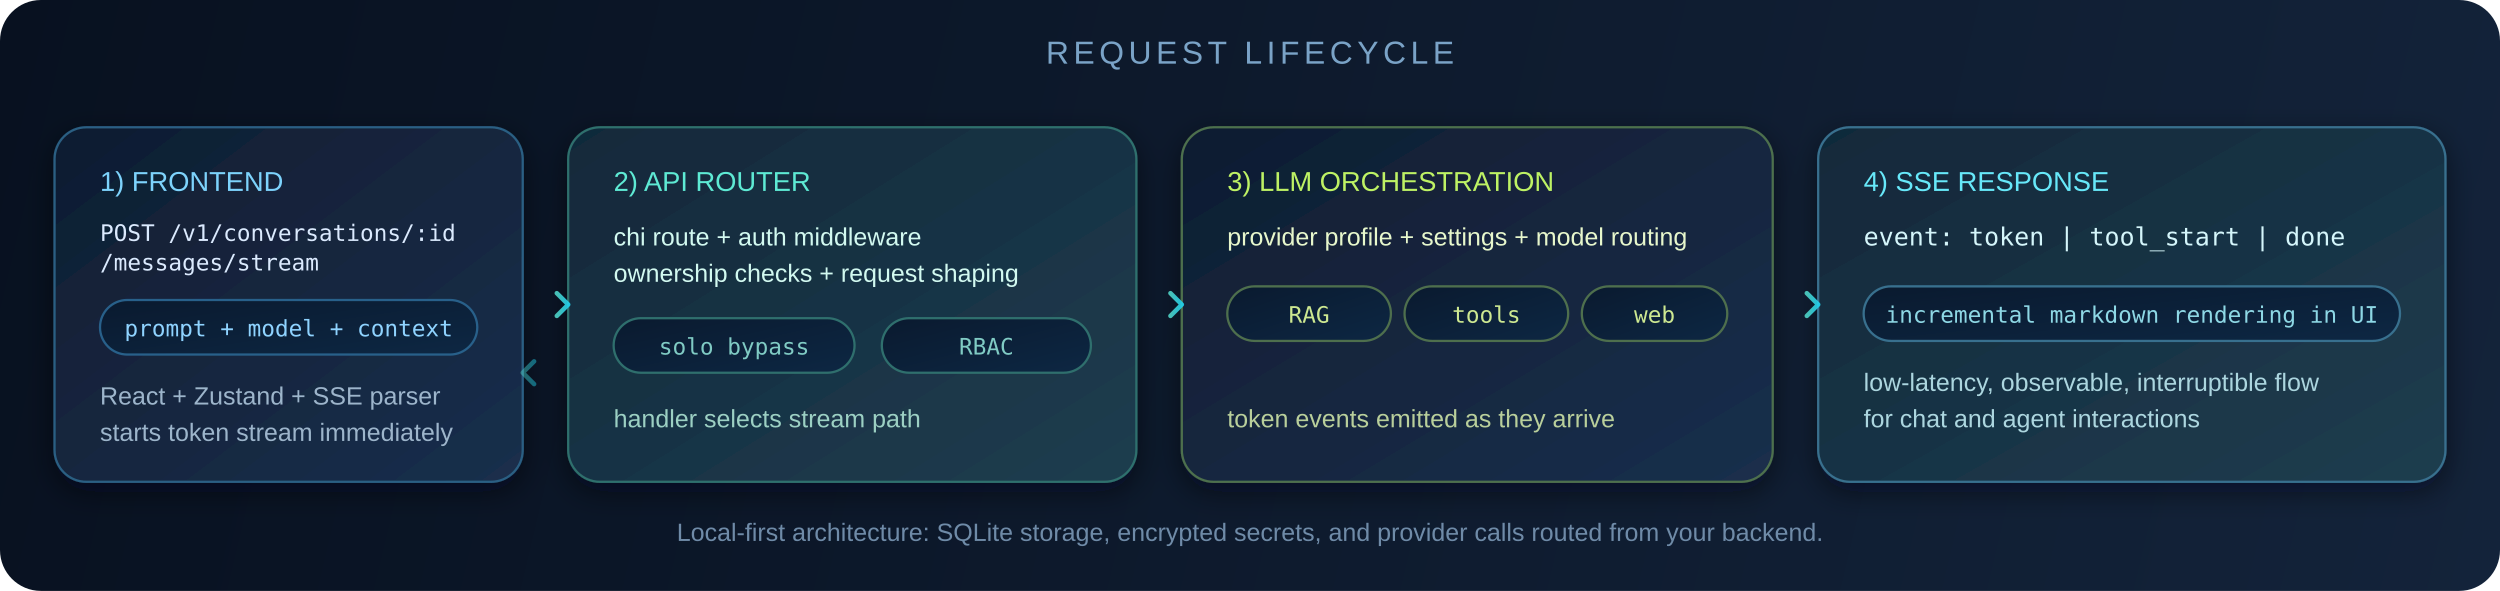
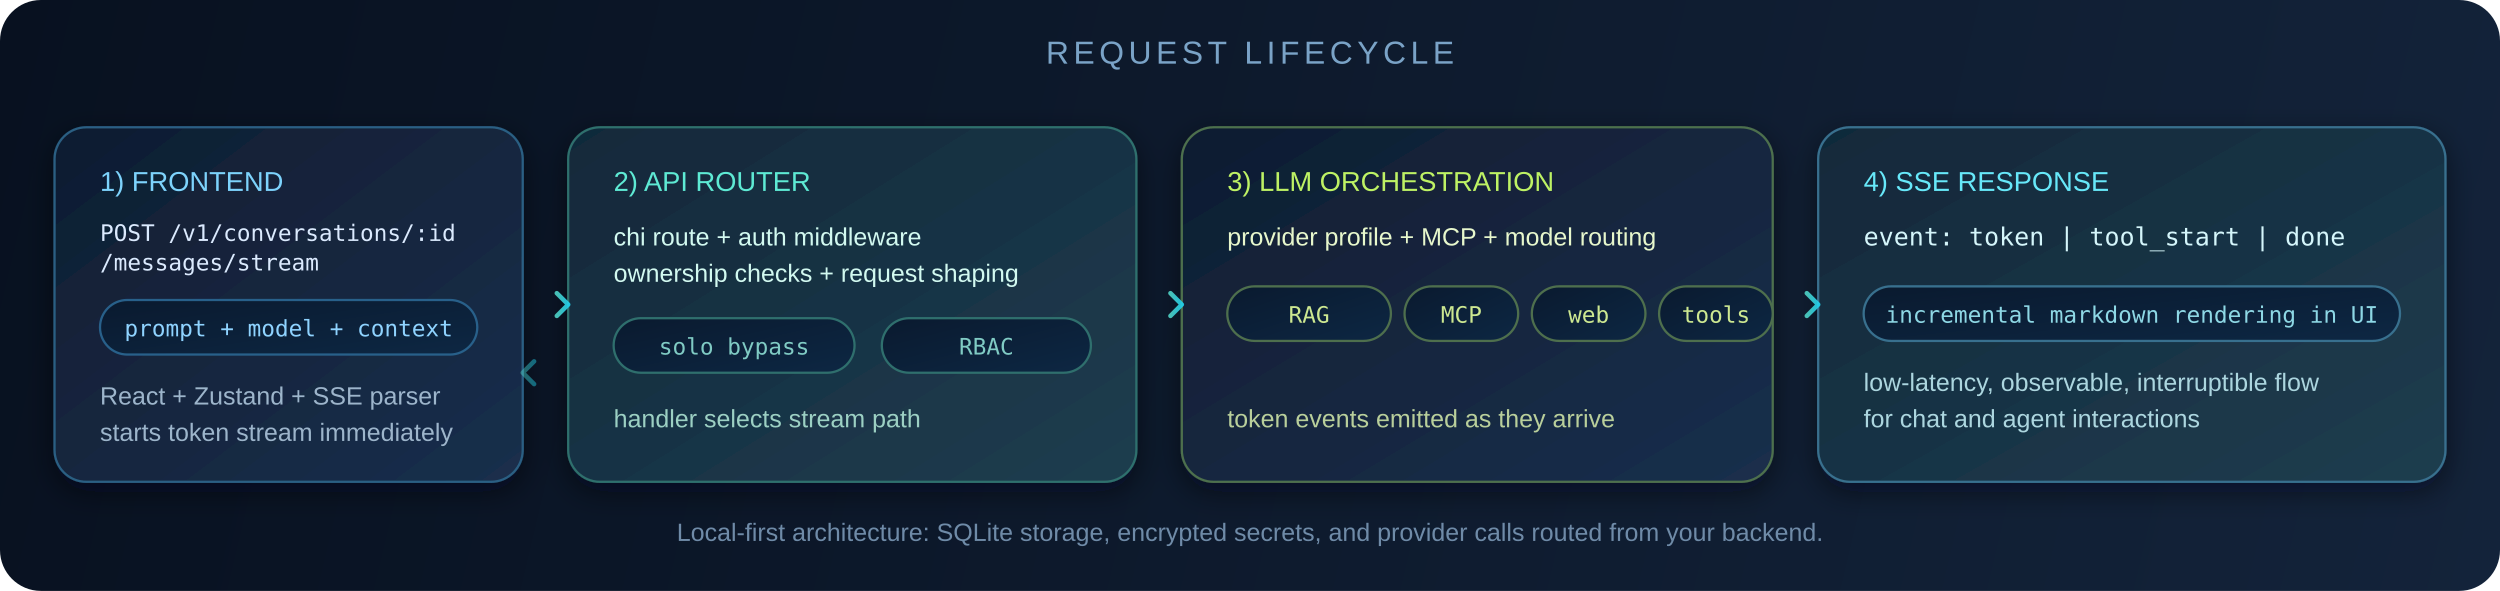
<svg xmlns="http://www.w3.org/2000/svg" viewBox="0 0 1100 260" fill="none" role="img" aria-labelledby="title desc">
  <defs>
    <linearGradient id="bg" x1="0" y1="0" x2="1100" y2="260" gradientUnits="userSpaceOnUse">
      <stop offset="0%" stop-color="#081120" />
      <stop offset="100%" stop-color="#13233a" />
    </linearGradient>
    <linearGradient id="line" x1="0" y1="0" x2="1" y2="0">
      <stop offset="0%" stop-color="#4fd1c5" />
      <stop offset="100%" stop-color="#22d3ee" />
    </linearGradient>
    <linearGradient id="cardA" x1="0" y1="0" x2="1" y2="1">
      <stop offset="0%" stop-color="#0f1d31" />
      <stop offset="100%" stop-color="#1a2f4c" />
    </linearGradient>
    <linearGradient id="cardB" x1="0" y1="0" x2="1" y2="1">
      <stop offset="0%" stop-color="#11283a" />
      <stop offset="100%" stop-color="#1f3d4f" />
    </linearGradient>
    <linearGradient id="chip" x1="0" y1="0" x2="1" y2="1">
      <stop offset="0%" stop-color="#0a1a2f" />
      <stop offset="100%" stop-color="#0d2743" />
    </linearGradient>
    <filter id="softShadow" x="-20%" y="-20%" width="140%" height="140%">
      <feDropShadow dx="0" dy="4" stdDeviation="6" flood-color="#02050c" flood-opacity="0.5" />
    </filter>
  </defs>
  <rect width="1100" height="260" rx="18" fill="url(#bg)" />
  <text x="550" y="28" font-family="Segoe UI, Arial, sans-serif" font-size="14" letter-spacing="2" fill="#7aa3c7" text-anchor="middle">REQUEST LIFECYCLE</text>
  <g filter="url(#softShadow)">
    <rect x="24" y="56" width="206" height="156" rx="14" fill="url(#cardA)" stroke="#2b5f83" />
    <rect x="250" y="56" width="250" height="156" rx="14" fill="url(#cardB)" stroke="#2f6f6d" />
    <rect x="520" y="56" width="260" height="156" rx="14" fill="url(#cardA)" stroke="#4e6f4d" />
    <rect x="800" y="56" width="276" height="156" rx="14" fill="url(#cardB)" stroke="#38708e" />
  </g>
  <g>
    <text x="44" y="84" font-family="Segoe UI, Arial, sans-serif" font-size="12" fill="#7dd3fc">1) FRONTEND</text>
    <text x="44" y="106" font-family="Consolas, monospace" font-size="10" fill="#dbeafe">POST /v1/conversations/:id</text>
    <text x="44" y="119" font-family="Consolas, monospace" font-size="10" fill="#dbeafe">/messages/stream</text>
    <rect x="44" y="132" width="166" height="24" rx="12" fill="url(#chip)" stroke="#28608a" />
    <text x="127" y="148" font-family="Consolas, monospace" font-size="10" fill="#8fd3ff" text-anchor="middle">prompt + model + context</text>
    <text x="44" y="178" font-family="Segoe UI, Arial, sans-serif" font-size="11" fill="#9db5cb">React + Zustand + SSE parser</text>
    <text x="44" y="194" font-family="Segoe UI, Arial, sans-serif" font-size="11" fill="#9db5cb">starts token stream immediately</text>
  </g>
  <g>
    <text x="270" y="84" font-family="Segoe UI, Arial, sans-serif" font-size="12" fill="#5eead4">2) API ROUTER</text>
    <text x="270" y="108" font-family="Segoe UI, Arial, sans-serif" font-size="11" fill="#d2f9f0">chi route + auth middleware</text>
    <text x="270" y="124" font-family="Segoe UI, Arial, sans-serif" font-size="11" fill="#d2f9f0">ownership checks + request shaping</text>
    <rect x="270" y="140" width="106" height="24" rx="12" fill="url(#chip)" stroke="#2f6f6d" />
    <text x="323" y="156" font-family="Consolas, monospace" font-size="10" fill="#80cbc4" text-anchor="middle">solo bypass</text>
    <rect x="388" y="140" width="92" height="24" rx="12" fill="url(#chip)" stroke="#2f6f6d" />
    <text x="434" y="156" font-family="Consolas, monospace" font-size="10" fill="#80cbc4" text-anchor="middle">RBAC</text>
    <text x="270" y="188" font-family="Segoe UI, Arial, sans-serif" font-size="11" fill="#9cd0c3">handler selects stream path</text>
  </g>
  <g>
    <text x="540" y="84" font-family="Segoe UI, Arial, sans-serif" font-size="12" fill="#bef264">3) LLM ORCHESTRATION</text>
-     <text x="540" y="108" font-family="Segoe UI, Arial, sans-serif" font-size="11" fill="#e7f7cc">provider profile + settings + model routing</text>
+     <text x="540" y="108" font-family="Segoe UI, Arial, sans-serif" font-size="11" fill="#e7f7cc">provider profile + MCP + model routing</text>
    <rect x="540" y="126" width="72" height="24" rx="12" fill="url(#chip)" stroke="#4e6f4d" />
    <text x="576" y="142" font-family="Consolas, monospace" font-size="10" fill="#cde891" text-anchor="middle">RAG</text>
-     <rect x="618" y="126" width="72" height="24" rx="12" fill="url(#chip)" stroke="#4e6f4d" />
-     <text x="654" y="142" font-family="Consolas, monospace" font-size="10" fill="#cde891" text-anchor="middle">tools</text>
-     <rect x="696" y="126" width="64" height="24" rx="12" fill="url(#chip)" stroke="#4e6f4d" />
-     <text x="728" y="142" font-family="Consolas, monospace" font-size="10" fill="#cde891" text-anchor="middle">web</text>
+     <rect x="618" y="126" width="50" height="24" rx="12" fill="url(#chip)" stroke="#4e6f4d" />
+     <text x="643" y="142" font-family="Consolas, monospace" font-size="10" fill="#cde891" text-anchor="middle">MCP</text>
+     <rect x="674" y="126" width="50" height="24" rx="12" fill="url(#chip)" stroke="#4e6f4d" />
+     <text x="699" y="142" font-family="Consolas, monospace" font-size="10" fill="#cde891" text-anchor="middle">web</text>
+     <rect x="730" y="126" width="50" height="24" rx="12" fill="url(#chip)" stroke="#4e6f4d" />
+     <text x="755" y="142" font-family="Consolas, monospace" font-size="10" fill="#cde891" text-anchor="middle">tools</text>
    <text x="540" y="188" font-family="Segoe UI, Arial, sans-serif" font-size="11" fill="#b9cf9b">token events emitted as they arrive</text>
  </g>
  <g>
    <text x="820" y="84" font-family="Segoe UI, Arial, sans-serif" font-size="12" fill="#67e8f9">4) SSE RESPONSE</text>
    <text x="820" y="108" font-family="Consolas, monospace" font-size="11" fill="#d5f6fb">event: token | tool_start | done</text>
    <rect x="820" y="126" width="236" height="24" rx="12" fill="url(#chip)" stroke="#38708e" />
    <text x="938" y="142" font-family="Consolas, monospace" font-size="10" fill="#8ed8e5" text-anchor="middle">incremental markdown rendering in UI</text>
    <text x="820" y="172" font-family="Segoe UI, Arial, sans-serif" font-size="11" fill="#acd6df">low-latency, observable, interruptible flow</text>
    <text x="820" y="188" font-family="Segoe UI, Arial, sans-serif" font-size="11" fill="#acd6df">for chat and agent interactions</text>
  </g>
  <g stroke="url(#line)" stroke-width="2" stroke-linecap="round" stroke-linejoin="round" opacity="0.9">
    <line x1="230" y1="134" x2="250" y2="134" />
    <path d="M245 129 L250 134 L245 139" fill="none" />
    <line x1="500" y1="134" x2="520" y2="134" />
    <path d="M515 129 L520 134 L515 139" fill="none" />
    <line x1="780" y1="134" x2="800" y2="134" />
    <path d="M795 129 L800 134 L795 139" fill="none" />
    <line x1="800" y1="164" x2="230" y2="164" opacity="0.5" />
    <path d="M235 159 L230 164 L235 169" fill="none" opacity="0.5" />
  </g>
  <text x="550" y="238" font-family="Segoe UI, Arial, sans-serif" font-size="11" fill="#6f8ba8" text-anchor="middle">Local-first architecture: SQLite storage, encrypted secrets, and provider calls routed from your backend.</text>
</svg>
